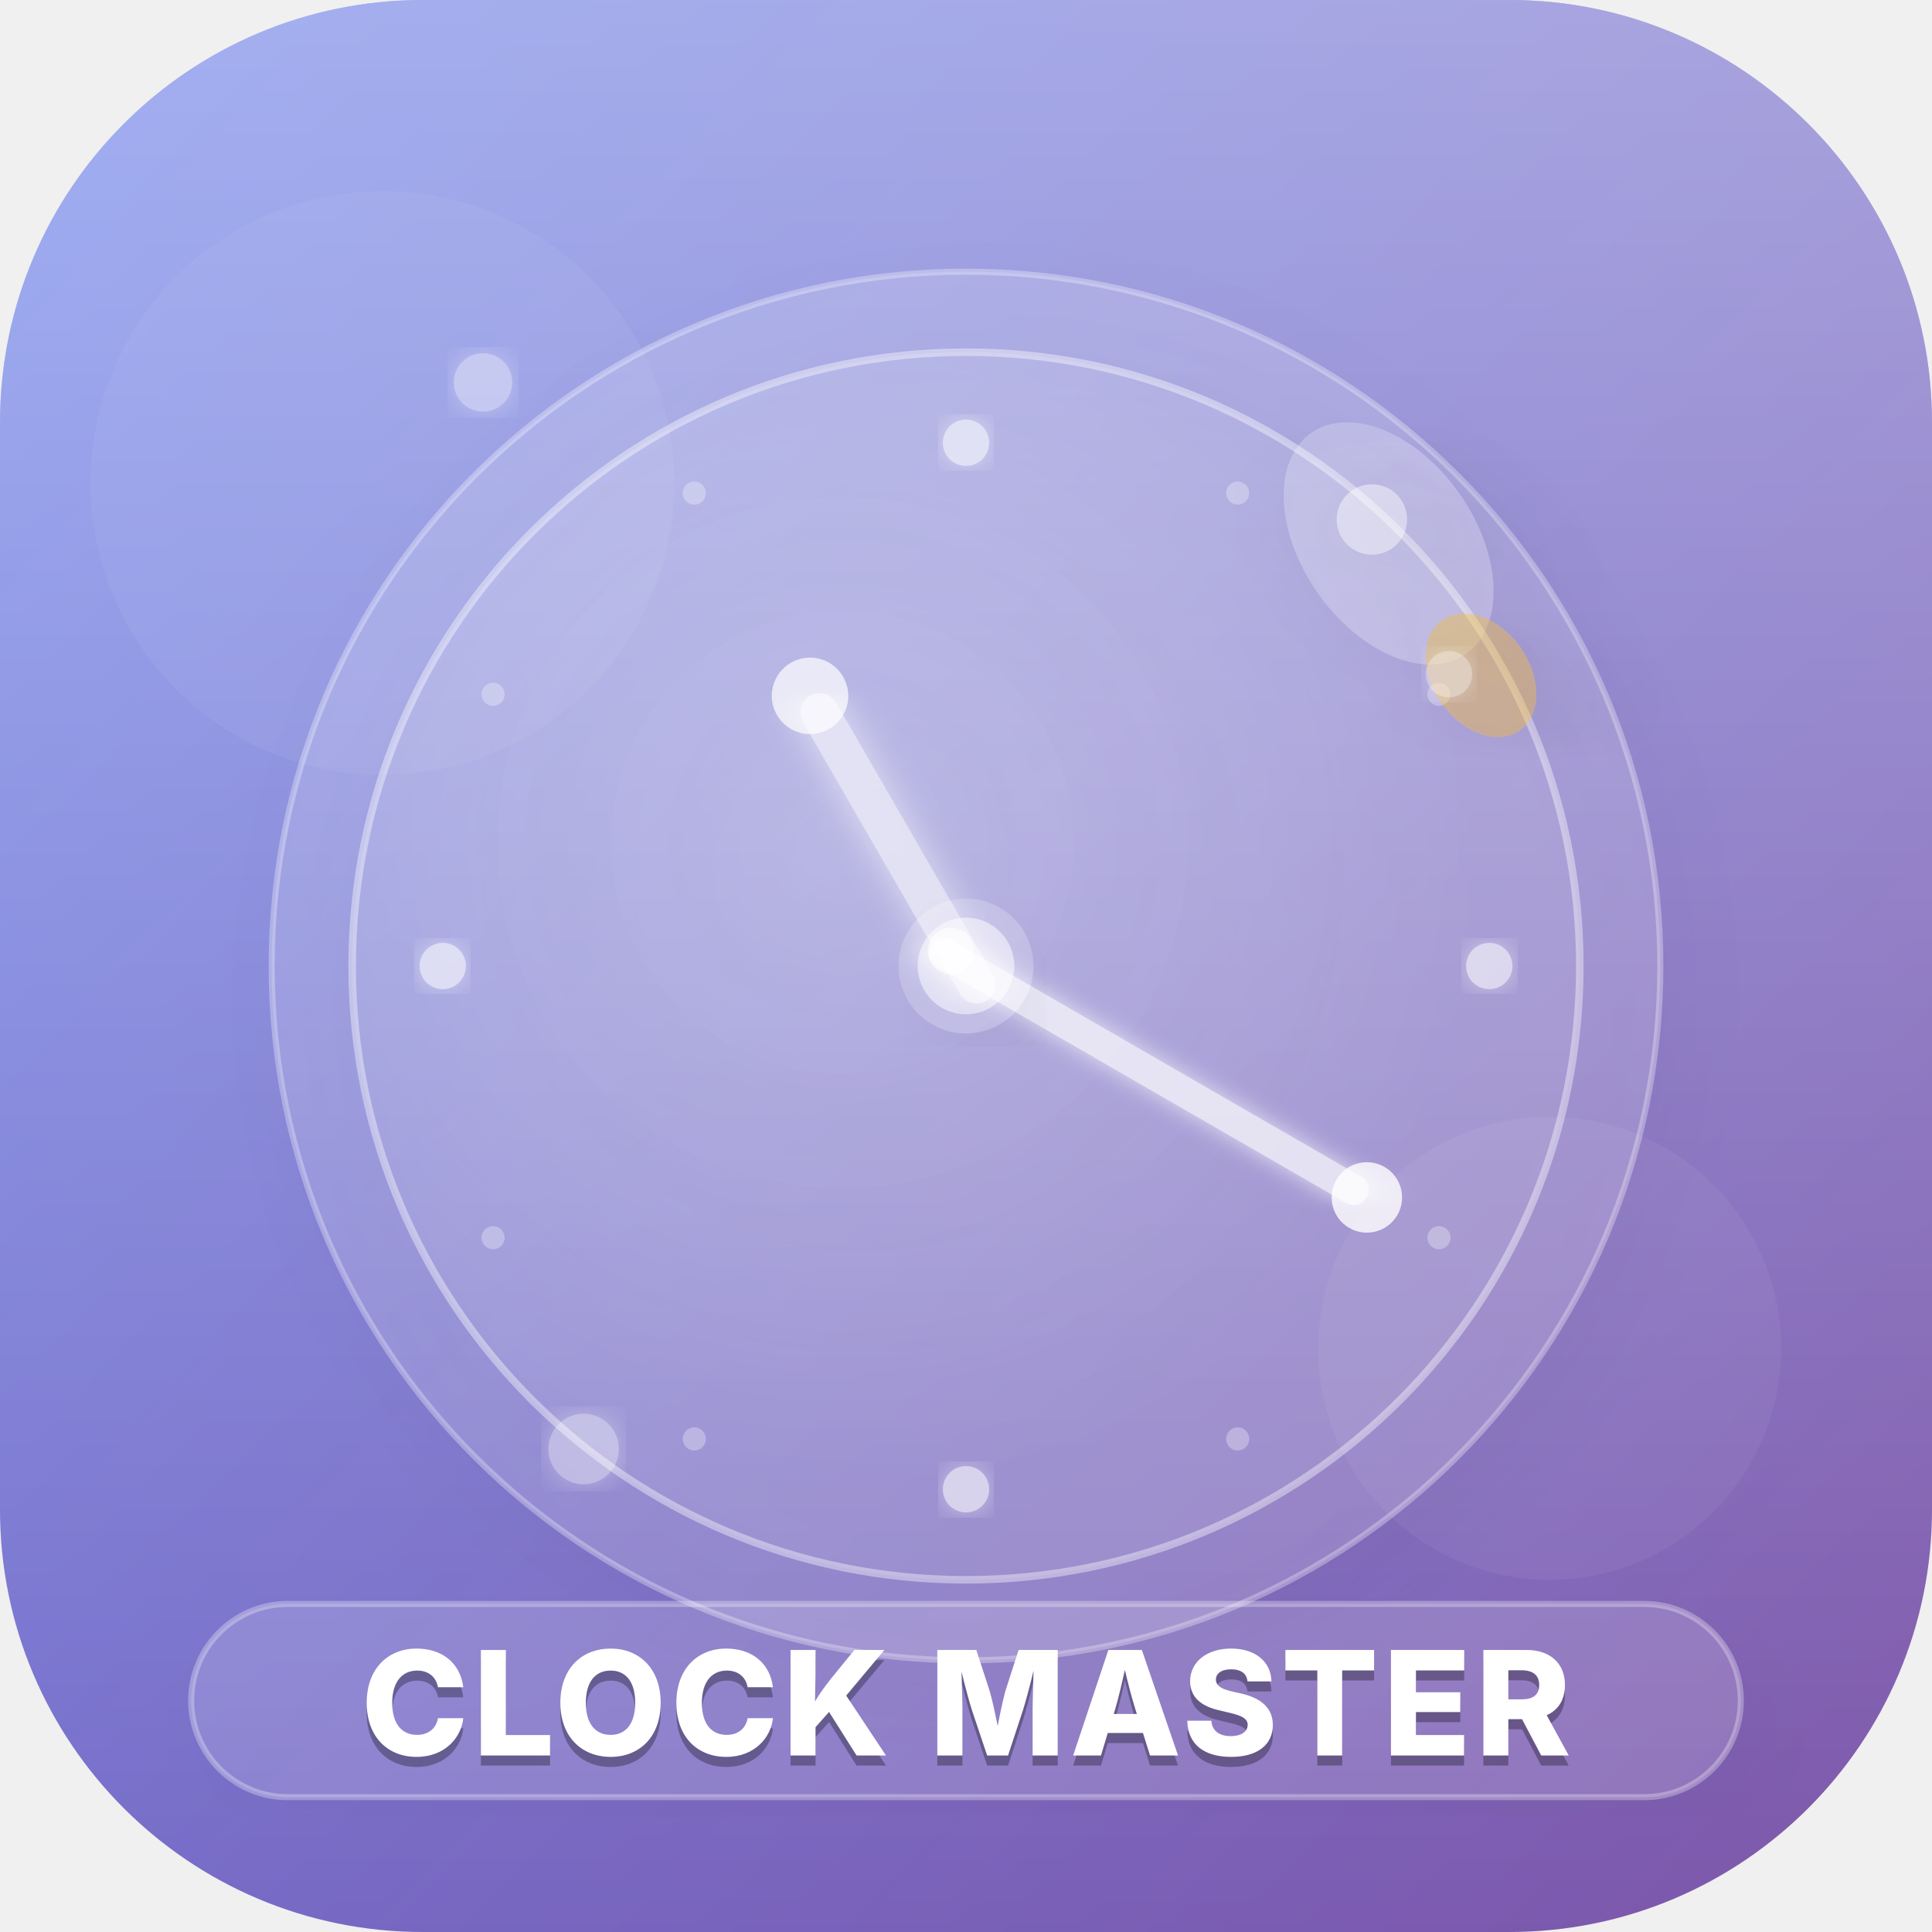
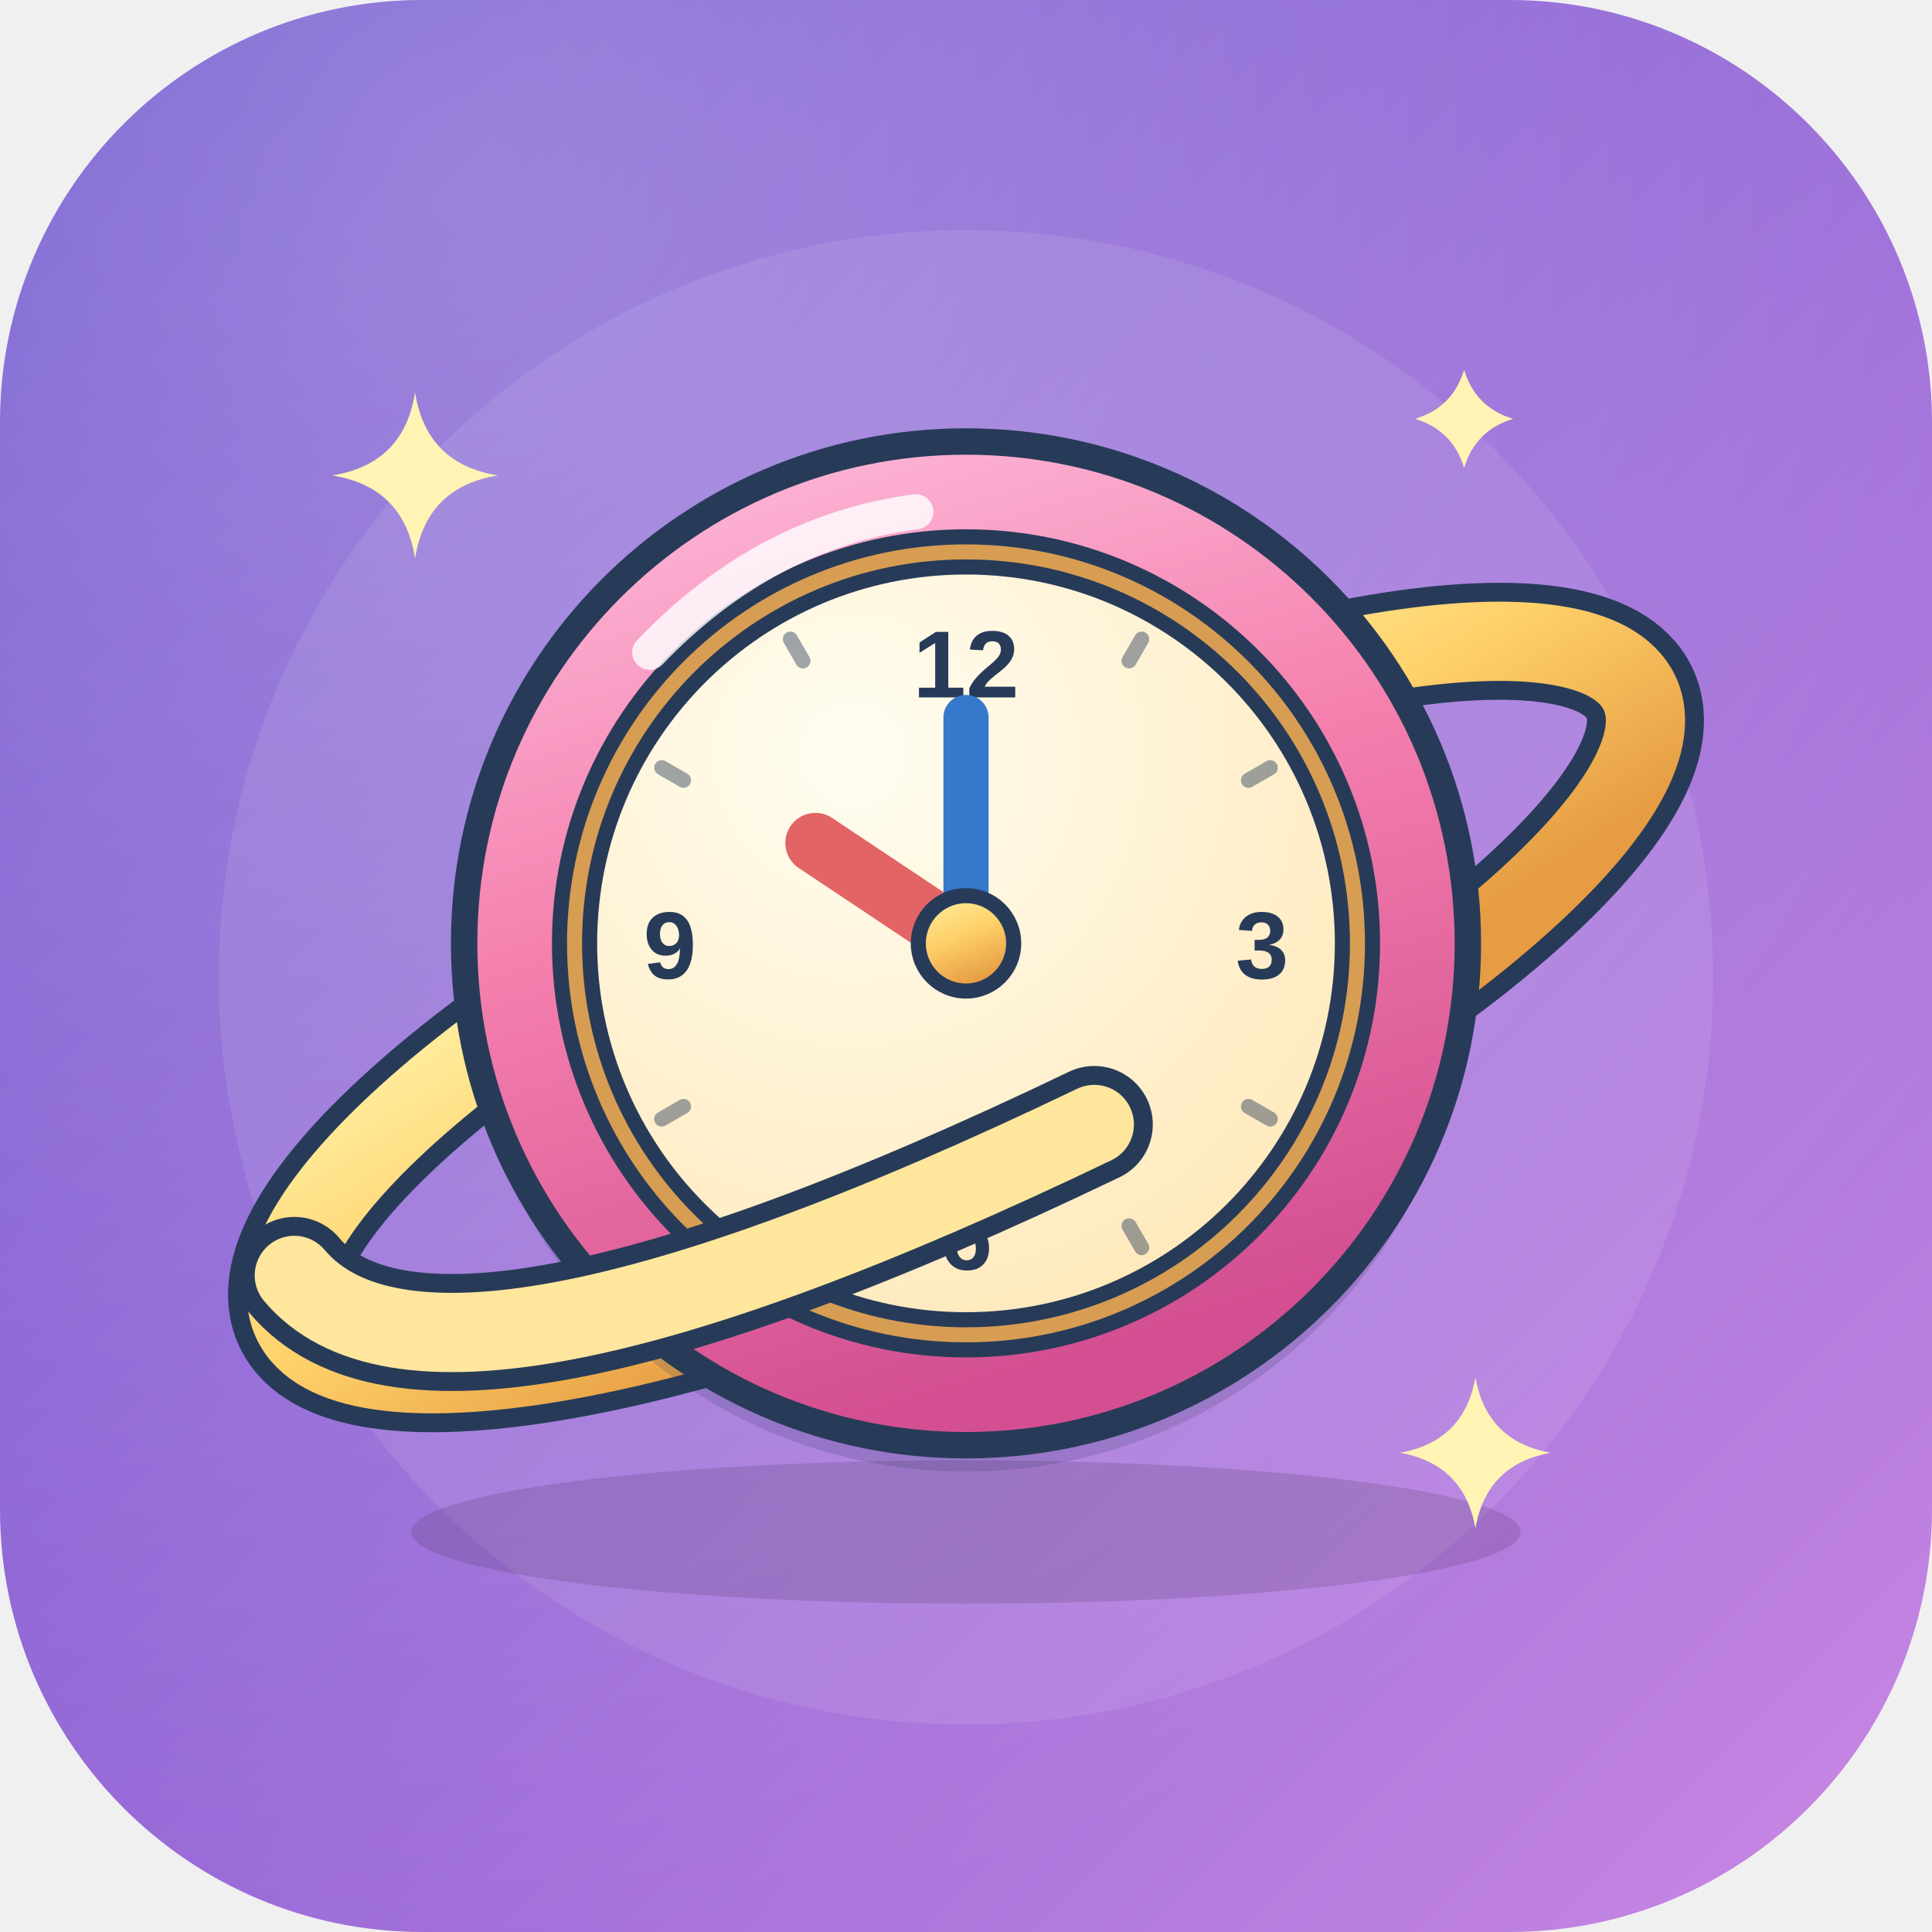
- <svg xmlns="http://www.w3.org/2000/svg" width="192" height="192" viewBox="0 0 192 192">
+ <svg xmlns="http://www.w3.org/2000/svg" width="192" height="192" viewBox="0 0 512 512" role="img" aria-label="Space Clock">
  <defs>
-     <linearGradient id="bg-192" x1="0%" y1="0%" x2="100%" y2="100%">
-       <stop offset="0%" style="stop-color:#667eea" />
-       <stop offset="100%" style="stop-color:#764ba2" />
+     <linearGradient id="bg" x2="1" y2="1">
+       <stop stop-color="#6249ca" />
+       <stop offset="1" stop-color="#ca88e4" />
    </linearGradient>
-     <linearGradient id="shine-192" x1="0%" y1="0%" x2="0%" y2="100%">
-       <stop offset="0%" style="stop-color:#fff;stop-opacity:0.4" />
-       <stop offset="100%" style="stop-color:#fff;stop-opacity:0.05" />
+     <linearGradient id="blue" x2=".35" y2="1">
+       <stop stop-color="#95e6ff" />
+       <stop offset=".48" stop-color="#49a9e9" />
+       <stop offset="1" stop-color="#4775cd" />
    </linearGradient>
-     <radialGradient id="clock-192" cx="40%" cy="40%">
-       <stop offset="0%" style="stop-color:#fff;stop-opacity:0.25" />
-       <stop offset="100%" style="stop-color:#fff;stop-opacity:0.08" />
+     <linearGradient id="pink" x2=".3" y2="1">
+       <stop stop-color="#ffc2df" />
+       <stop offset=".5" stop-color="#f47fad" />
+       <stop offset="1" stop-color="#d34f91" />
+     </linearGradient>
+     <linearGradient id="gold" x2=".4" y2="1">
+       <stop stop-color="#fff0a4" />
+       <stop offset=".5" stop-color="#ffd16a" />
+       <stop offset="1" stop-color="#e69c42" />
+     </linearGradient>
+     <linearGradient id="teal" x2=".3" y2="1">
+       <stop stop-color="#a8f2df" />
+       <stop offset=".5" stop-color="#55c7be" />
+       <stop offset="1" stop-color="#298fa6" />
+     </linearGradient>
+     <linearGradient id="fur" x2=".3" y2="1">
+       <stop stop-color="#d5a36e" />
+       <stop offset=".6" stop-color="#b9804d" />
+       <stop offset="1" stop-color="#91613f" />
+     </linearGradient>
+     <linearGradient id="silver" x2=".4" y2="1">
+       <stop stop-color="#fffef4" />
+       <stop offset=".5" stop-color="#d5e8f4" />
+       <stop offset="1" stop-color="#8aa5c5" />
+     </linearGradient>
+     <linearGradient id="glass" x2=".4" y2="1">
+       <stop stop-color="#e2ffff" />
+       <stop offset=".5" stop-color="#91cfdf" />
+       <stop offset="1" stop-color="#537eac" />
+     </linearGradient>
+     <radialGradient id="cream" cx=".35" cy=".25" r=".85">
+       <stop stop-color="#fffdf1" />
+       <stop offset="1" stop-color="#ffe8b9" />
    </radialGradient>
-     <filter id="shadow-192">
-       <feGaussianBlur in="SourceAlpha" stdDeviation="3.84" />
-       <feOffset dx="1.92" dy="2.88" result="offsetblur" />
-       <feComponentTransfer>
-         <feFuncA type="linear" slope="0.15" />
-       </feComponentTransfer>
-       <feMerge>
-         <feMergeNode />
-         <feMergeNode in="SourceGraphic" />
-       </feMerge>
-     </filter>
-     <filter id="glow-192">
-       <feGaussianBlur stdDeviation="1.5" result="blur" />
-       <feMerge>
-         <feMergeNode in="blur" />
-         <feMergeNode in="SourceGraphic" />
-       </feMerge>
-     </filter>
+     <radialGradient id="light" cx=".25" cy=".10" r=".9">
+       <stop stop-color="#fff" stop-opacity=".28" />
+       <stop offset="1" stop-color="#fff" stop-opacity="0" />
+     </radialGradient>
+     <clipPath id="web-icon-corners">
+       <rect width="512" height="512" rx="112" />
+     </clipPath>
  </defs>
-   <rect width="192" height="192" rx="42" fill="url(#bg-192)" />
-   <circle cx="38" cy="48" r="29" fill="white" opacity="0.05" />
-   <circle cx="154" cy="134" r="23" fill="white" opacity="0.05" />
-   <rect width="192" height="192" rx="42" fill="url(#shine-192)" />
-   <g filter="url(#shadow-192)">
-     <circle cx="96" cy="96" r="69" fill="white" opacity="0.15" />
-     <circle cx="96" cy="96" r="61" fill="url(#clock-192)" />
-     <circle cx="96" cy="96" r="61" fill="none" stroke="white" stroke-width="0.75" opacity="0.4" />
-     <circle cx="96" cy="96" r="69" fill="none" stroke="white" stroke-width="0.6" opacity="0.3" />
-   </g>
-   <circle cx="96" cy="44" r="2.3" fill="white" opacity="0.6" filter="url(#glow-192)" />
-   <circle cx="148" cy="96" r="2.3" fill="white" opacity="0.6" filter="url(#glow-192)" />
-   <circle cx="96" cy="148" r="2.3" fill="white" opacity="0.6" filter="url(#glow-192)" />
-   <circle cx="44" cy="96" r="2.3" fill="white" opacity="0.6" filter="url(#glow-192)" />
-   <circle cx="123" cy="49" r="1.15" fill="white" opacity="0.3" />
-   <circle cx="143" cy="69" r="1.15" fill="white" opacity="0.3" />
-   <circle cx="143" cy="123" r="1.15" fill="white" opacity="0.3" />
-   <circle cx="123" cy="143" r="1.15" fill="white" opacity="0.3" />
-   <circle cx="69" cy="143" r="1.15" fill="white" opacity="0.3" />
-   <circle cx="49" cy="123" r="1.15" fill="white" opacity="0.3" />
-   <circle cx="49" cy="69" r="1.15" fill="white" opacity="0.3" />
-   <circle cx="69" cy="49" r="1.15" fill="white" opacity="0.3" />
-   <g transform="translate(138,54) rotate(-35)" opacity="0.9" filter="url(#shadow-192)">
-     <ellipse cx="0" cy="0" rx="8.6" ry="13.4" fill="white" opacity="0.25" />
-     <circle cx="0" cy="-2.9" r="3.5" fill="white" opacity="0.5" />
-     <ellipse cx="0" cy="16" rx="4.8" ry="6.7" fill="#fbbf24" opacity="0.4" />
-   </g>
-   <g transform="translate(96,96) rotate(120)">
-     <rect x="-1.5" y="-46" width="3" height="50" rx="1.5" fill="white" opacity="0.7" filter="url(#glow-192)" />
-     <circle cx="0" cy="-46" r="3.5" fill="white" opacity="0.8" />
-   </g>
-   <g transform="translate(96,96) rotate(-30)">
-     <rect x="-1.9" y="-31" width="3.8" height="35" rx="1.9" fill="white" opacity="0.6" filter="url(#glow-192)" />
-     <circle cx="0" cy="-31" r="3.8" fill="white" opacity="0.7" />
-   </g>
-   <circle cx="96" cy="96" r="6.7" fill="white" opacity="0.2" filter="url(#shadow-192)" />
-   <circle cx="96" cy="96" r="4.8" fill="white" opacity="0.5" />
-   <circle cx="94.5" cy="94.5" r="2.3" fill="white" opacity="0.6" />
-   <circle cx="48" cy="38" r="2.9" fill="white" opacity="0.4" filter="url(#glow-192)" />
-   <circle cx="144" cy="67" r="2.3" fill="white" opacity="0.4" filter="url(#glow-192)" />
-   <circle cx="58" cy="144" r="3.5" fill="white" opacity="0.4" filter="url(#glow-192)" />
-   <g transform="translate(96,169)">
-     <rect x="-77" y="-9.6" width="154" height="19.2" rx="9.6" fill="white" opacity="0.15" filter="url(#shadow-192)" />
-     <rect x="-77" y="-9.6" width="154" height="19.2" rx="9.6" fill="none" stroke="white" stroke-width="0.6" opacity="0.3" />
-     <text x="0" y="1" text-anchor="middle" dominant-baseline="middle" fill="#000" font-size="14.4" font-weight="800" font-family="system-ui,-apple-system,sans-serif" opacity="0.3" letter-spacing="0.4">CLOCK MASTER</text>
-     <text x="0" y="0" text-anchor="middle" dominant-baseline="middle" fill="#fff" font-size="14.4" font-weight="800" font-family="system-ui,-apple-system,sans-serif" letter-spacing="0.4">CLOCK MASTER</text>
+   <g clip-path="url(#web-icon-corners)">
+     <path fill="url(#bg)" d="M0 0H512V512H0Z" />
+     <path fill="url(#light)" d="M0 0H512V512H0Z" />
+     <circle cx="256" cy="259" r="198" fill="#fff" opacity=".09" />
+     <ellipse cx="256" cy="406" rx="147" ry="19" fill="#34234a" opacity=".17" />
+     <ellipse cx="256" cy="267" rx="197" ry="55" transform="rotate(-25 256 267)" fill="none" stroke="#273b58" stroke-width="31" />
+     <ellipse cx="256" cy="267" rx="197" ry="55" transform="rotate(-25 256 267)" fill="none" stroke="url(#gold)" stroke-width="21" />
+     <g stroke="#273b58" stroke-width="7" stroke-linejoin="round" stroke-linecap="round">
+       <circle cx="256" cy="257" r="133" fill="#29345b" opacity=".18" stroke="none" />
+       <circle cx="256" cy="250" r="133" fill="url(#pink)" />
+       <circle cx="256" cy="250" r="107.73" fill="#d79d53" stroke-width="4" />
+       <circle cx="256" cy="250" r="99.75" fill="url(#cream)" stroke-width="4" />
+       <path d="M299.225 175.132L302.55 169.373" stroke="#273b58" stroke-width="4" opacity=".45" />
+       <path d="M330.868 206.775L336.627 203.45" stroke="#273b58" stroke-width="4" opacity=".45" />
+       <path d="M330.868 293.225L336.627 296.55" stroke="#273b58" stroke-width="4" opacity=".45" />
+       <path d="M299.225 324.868L302.55 330.627" stroke="#273b58" stroke-width="4" opacity=".45" />
+       <path d="M212.775 324.868L209.45 330.627" stroke="#273b58" stroke-width="4" opacity=".45" />
+       <path d="M181.132 293.225L175.373 296.55" stroke="#273b58" stroke-width="4" opacity=".45" />
+       <path d="M181.132 206.775L175.373 203.45" stroke="#273b58" stroke-width="4" opacity=".45" />
+       <path d="M212.775 175.132L209.45 169.373" stroke="#273b58" stroke-width="4" opacity=".45" />
+       <g fill="#273b58" stroke="none" font-family="Arial,sans-serif" font-weight="900" font-size="25.27" text-anchor="middle">
+         <text x="256" y="184.83">12</text>
+         <text x="334.47" y="259.31">3</text>
+         <text x="256" y="336.45">6</text>
+         <text x="177.53" y="259.31">9</text>
+       </g>
+       <path d="M256 250L216.1 223.4" stroke="#e26465" stroke-width="15.96" />
+       <path d="M256 250V190.15" stroke="#3579cc" stroke-width="11.97" />
+       <circle cx="256" cy="250" r="12.635" fill="url(#gold)" stroke-width="4" />
+       <path d="M172.21 172.86Q202.8 140.94 242.7 135.62" fill="none" stroke="#fff" stroke-width="9.31" opacity=".8" />
+     </g>
+     <path d="M78 338Q115 382 290 298" fill="none" stroke="#273b58" stroke-width="31" stroke-linecap="round" />
+     <path d="M78 338Q115 382 290 298" fill="none" stroke="#ffe69d" stroke-width="21" stroke-linecap="round" />
+     <path d="M110 104Q113 123 132 126Q113 129 110 148Q107 129 88 126Q107 123 110 104Z" fill="#fff4b3" />
+     <path d="M388 98Q391 108 401 111Q391 114 388 124Q385 114 375 111Q385 108 388 98Z" fill="#fff4b3" />
+     <path d="M391 365Q394 382 411 385Q394 388 391 405Q388 388 371 385Q388 382 391 365Z" fill="#fff4b3" />
  </g>
</svg>
